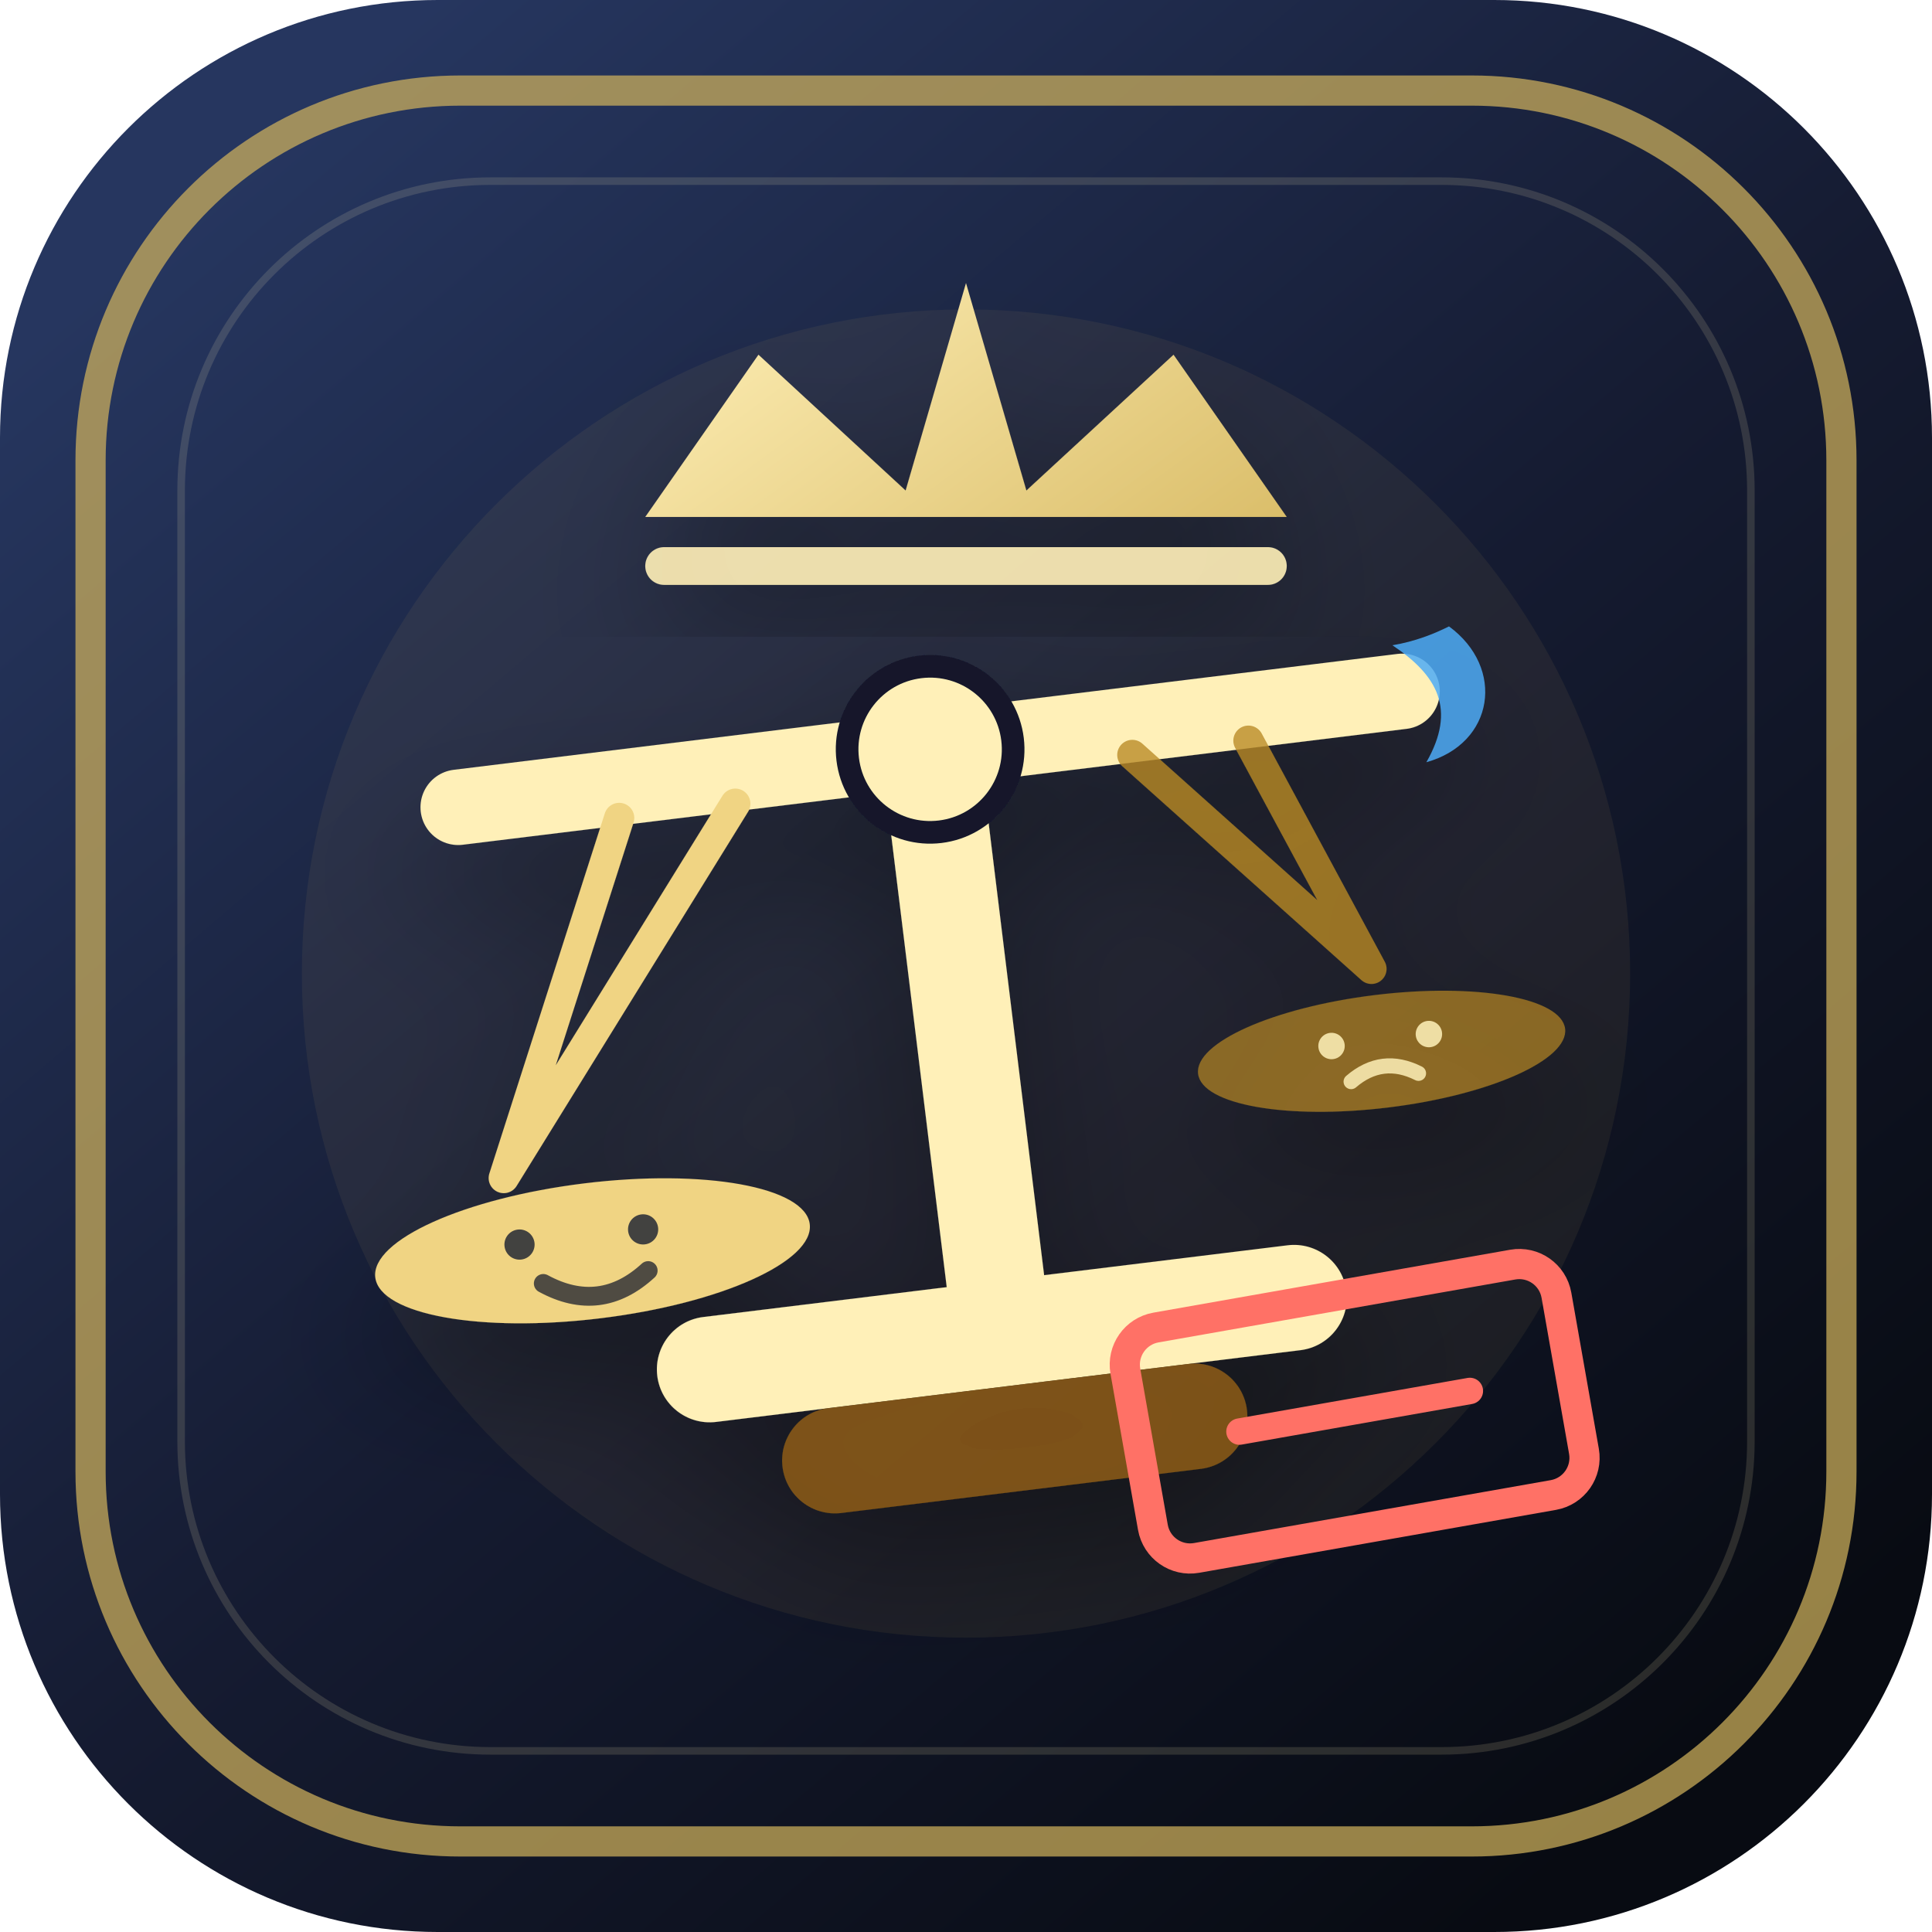
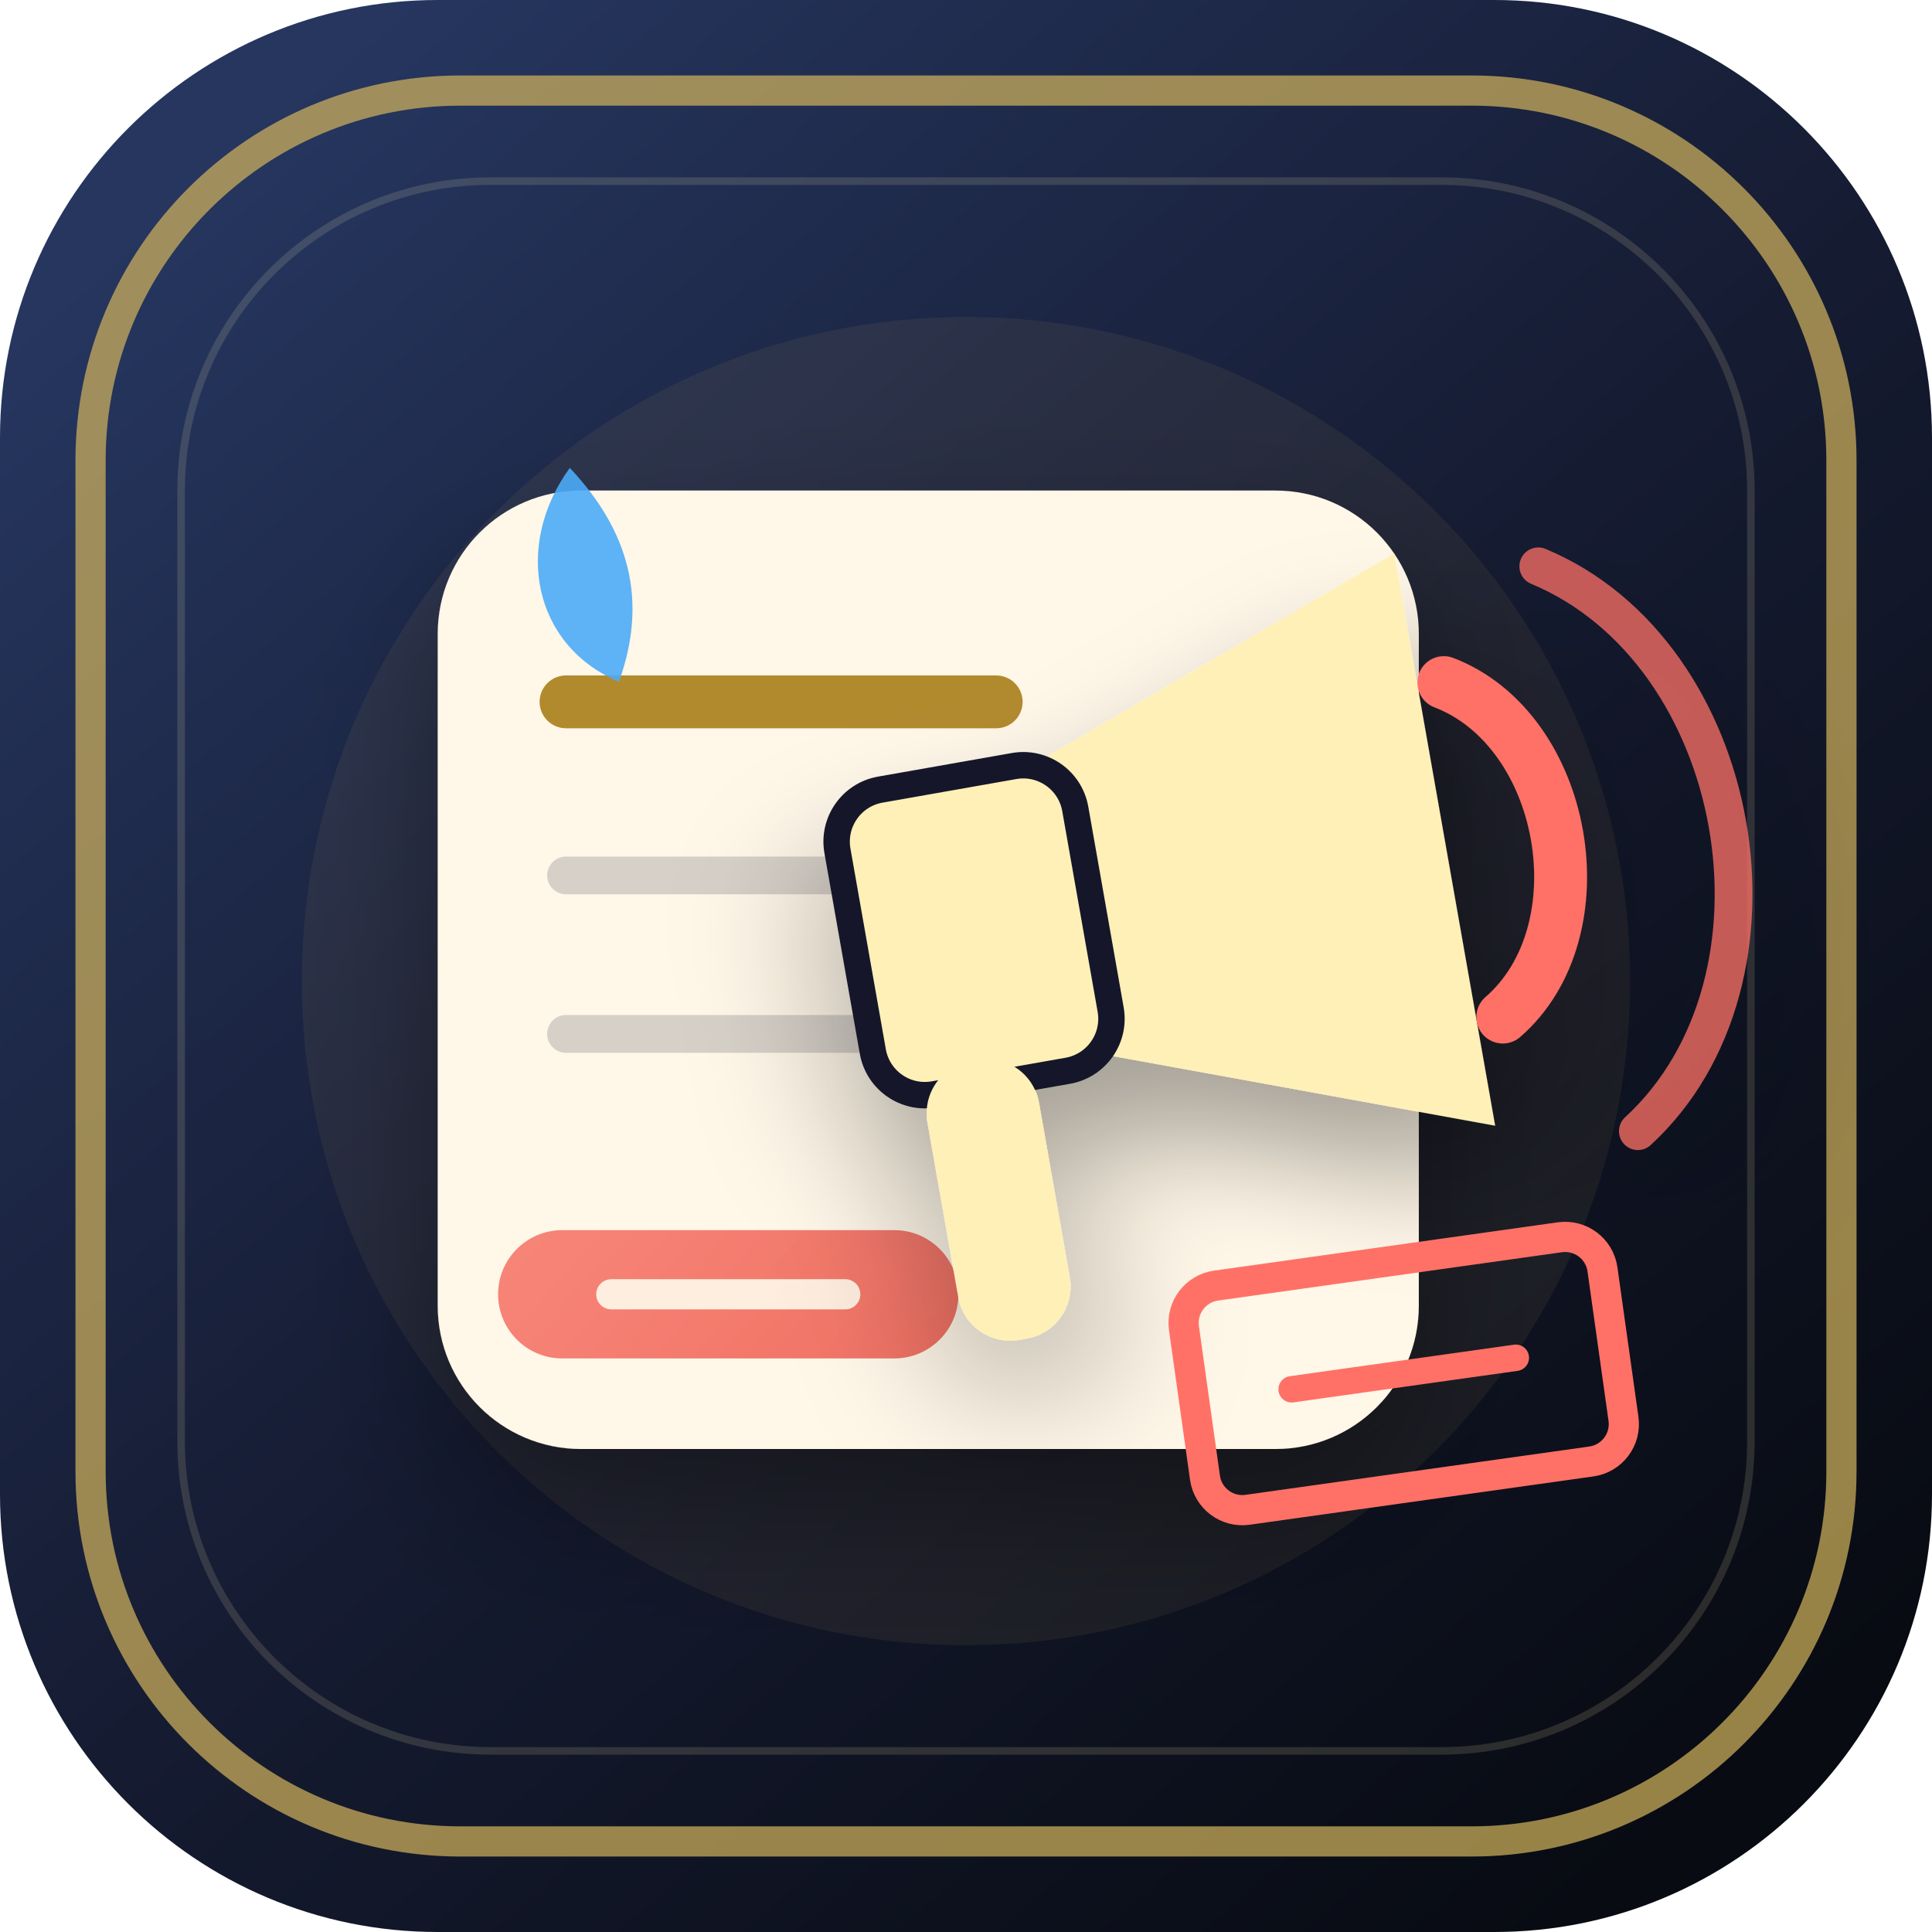
- <svg xmlns="http://www.w3.org/2000/svg" viewBox="0 0 512 512" width="512" height="512" role="img" aria-label="소소킹 판결소 앱 아이콘">
+ <svg xmlns="http://www.w3.org/2000/svg" viewBox="0 0 512 512" width="512" height="512" role="img" aria-label="소소킹 소소분쟁위원회 앱 아이콘">
  <defs>
-     <linearGradient id="bg" x1="70" y1="38" x2="440" y2="474" gradientUnits="userSpaceOnUse">
+     <linearGradient id="bg" x1="64" y1="34" x2="450" y2="480" gradientUnits="userSpaceOnUse">
      <stop offset="0" stop-color="#26365f" />
      <stop offset="0.52" stop-color="#151b31" />
      <stop offset="1" stop-color="#080b12" />
    </linearGradient>
-     <linearGradient id="gold" x1="148" y1="92" x2="382" y2="410" gradientUnits="userSpaceOnUse">
+     <linearGradient id="gold" x1="145" y1="88" x2="390" y2="430" gradientUnits="userSpaceOnUse">
      <stop offset="0" stop-color="#fff0b8" />
      <stop offset="0.45" stop-color="#d4b55c" />
      <stop offset="1" stop-color="#8b5b12" />
    </linearGradient>
+     <linearGradient id="red" x1="120" y1="120" x2="410" y2="380" gradientUnits="userSpaceOnUse">
+       <stop offset="0" stop-color="#ff9a8f" />
+       <stop offset="1" stop-color="#e74c3c" />
+     </linearGradient>
    <filter id="shadow" x="-25%" y="-25%" width="150%" height="150%">
-       <feDropShadow dx="0" dy="18" stdDeviation="18" flood-color="#000" flood-opacity="0.34" />
+       <feDropShadow dx="0" dy="18" stdDeviation="18" flood-color="#000" flood-opacity="0.35" />
    </filter>
  </defs>
  <rect width="512" height="512" rx="116" fill="url(#bg)" />
  <rect x="24" y="24" width="464" height="464" rx="98" fill="none" stroke="#d4b55c" stroke-width="8" opacity="0.70" />
  <rect x="48" y="48" width="416" height="416" rx="82" fill="none" stroke="#fff0b8" stroke-width="2" opacity="0.14" />
-   <circle cx="256" cy="258" r="176" fill="#d4b55c" opacity="0.075" />
+   <circle cx="256" cy="260" r="176" fill="#d4b55c" opacity="0.075" />
  <g filter="url(#shadow)">
-     <path d="M171 137l30-43 39 36 16-55 16 55 39-36 30 43H171z" fill="url(#gold)" />
-     <path d="M176 150h160" stroke="#fff0b8" stroke-width="10" stroke-linecap="round" opacity="0.9" />
+     <path d="M154 130h184c21 0 38 17 38 38v178c0 21-17 38-38 38H154c-21 0-38-17-38-38V168c0-21 17-38 38-38z" fill="#fff7e8" />
+     <path d="M150 186h114" stroke="#b28a2e" stroke-width="14" stroke-linecap="round" />
+     <path d="M150 232h168M150 274h132" stroke="#1a2035" stroke-width="10" stroke-linecap="round" opacity="0.18" />
+     <rect x="132" y="326" width="122" height="34" rx="17" fill="url(#red)" opacity="0.92" />
+     <path d="M162 343h62" stroke="#fff7e8" stroke-width="8" stroke-linecap="round" opacity="0.92" />
  </g>
-   <g transform="translate(256 276) rotate(-7)" filter="url(#shadow)">
-     <rect x="-13" y="-88" width="26" height="172" rx="13" fill="url(#gold)" />
-     <rect x="-92" y="64" width="184" height="28" rx="14" fill="url(#gold)" />
-     <rect x="-62" y="92" width="124" height="28" rx="14" fill="#8b5b12" opacity="0.85" />
-     <line x1="-126" y1="-78" x2="126" y2="-78" stroke="url(#gold)" stroke-width="20" stroke-linecap="round" />
-     <circle cx="0" cy="-78" r="22" fill="#fff0b8" stroke="#12182b" stroke-width="6" />
-     <path d="M-84-70l-42 91M-53-70l-73 91" stroke="#f0d483" stroke-width="8" stroke-linecap="round" />
-     <ellipse cx="-105" cy="43" rx="58" ry="18" fill="#f0d483" />
-     <circle cx="-124" cy="39" r="4" fill="#12182b" opacity="0.78" />
-     <circle cx="-91" cy="39" r="4" fill="#12182b" opacity="0.78" />
-     <path d="M-119 50q14 10 28 0" fill="none" stroke="#12182b" stroke-width="5" stroke-linecap="round" opacity="0.72" />
-     <path d="M84-70l25 64M53-70l56 64" stroke="#b88924" stroke-width="8" stroke-linecap="round" opacity="0.78" />
-     <ellipse cx="109" cy="16" rx="49" ry="15" fill="#b88924" opacity="0.68" />
-     <circle cx="96" cy="13" r="3.5" fill="#fff0b8" opacity="0.86" />
-     <circle cx="122" cy="13" r="3.5" fill="#fff0b8" opacity="0.86" />
-     <path d="M100 23q9 -6 18 0" fill="none" stroke="#fff0b8" stroke-width="4" stroke-linecap="round" opacity="0.84" />
+   <g transform="translate(301 242) rotate(-10)" filter="url(#shadow)">
+     <path d="M-24-42L84-82v154L-24 32z" fill="url(#gold)" />
+     <rect x="-75" y="-44" width="64" height="82" rx="14" fill="#fff0b8" stroke="#12182b" stroke-width="7" />
+     <rect x="-64" y="31" width="30" height="75" rx="14" fill="url(#gold)" />
+     <path d="M91-46c30 18 30 72 0 90" fill="none" stroke="#ff7166" stroke-width="14" stroke-linecap="round" />
+     <path d="M121-72c50 32 50 120 0 152" fill="none" stroke="#ff7166" stroke-width="10" stroke-linecap="round" opacity="0.75" />
  </g>
-   <path d="M384 166c15 11 12 31-6 36 8-14 3-23-9-31 6-1 11-3 15-5z" fill="#4dabf7" opacity="0.85" />
-   <g transform="translate(359 374) rotate(-10)">
-     <rect x="-58" y="-31" width="116" height="62" rx="10" fill="none" stroke="#ff7166" stroke-width="8" />
-     <path d="M-31 0h62" stroke="#ff7166" stroke-width="7" stroke-linecap="round" />
+   <g transform="translate(151 124) rotate(-9)">
+     <path d="M0 0c-18 18-17 45 4 58 11-20 9-39-4-58z" fill="#4dabf7" opacity="0.90" />
+   </g>
+   <g transform="translate(372 364) rotate(-8)">
+     <rect x="-56" y="-30" width="112" height="60" rx="10" fill="none" stroke="#ff7166" stroke-width="8" />
+     <path d="M-30 0h60" stroke="#ff7166" stroke-width="7" stroke-linecap="round" />
  </g>
</svg>
